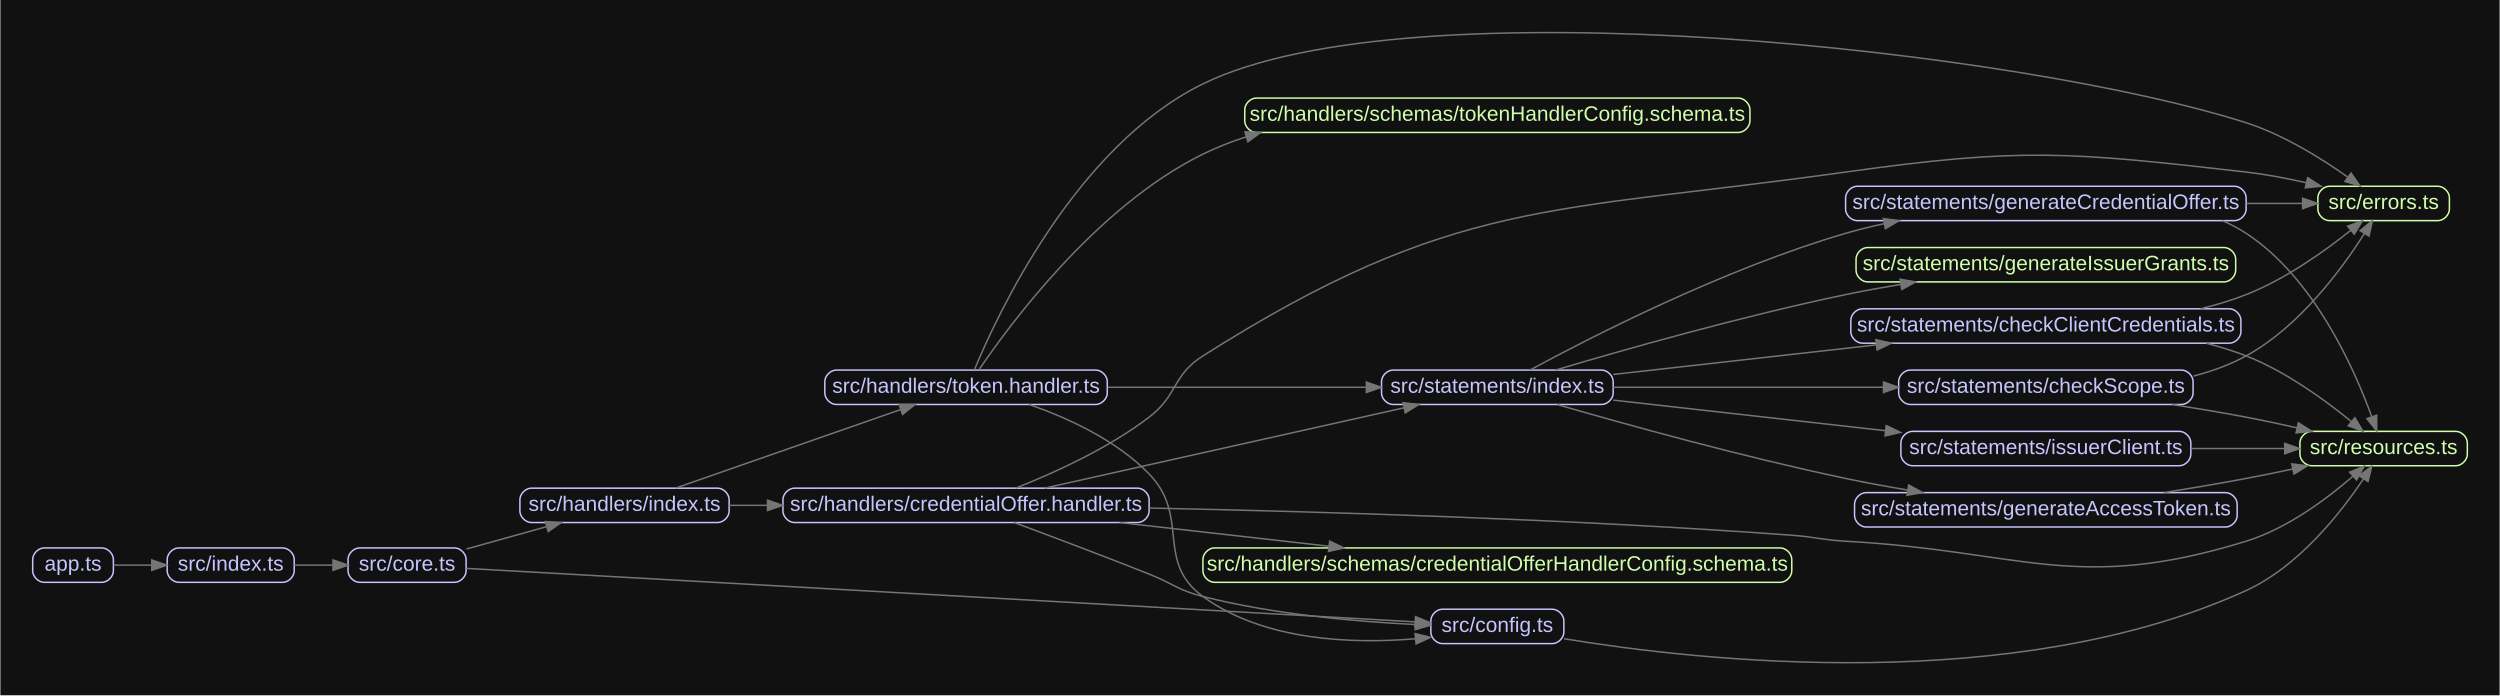
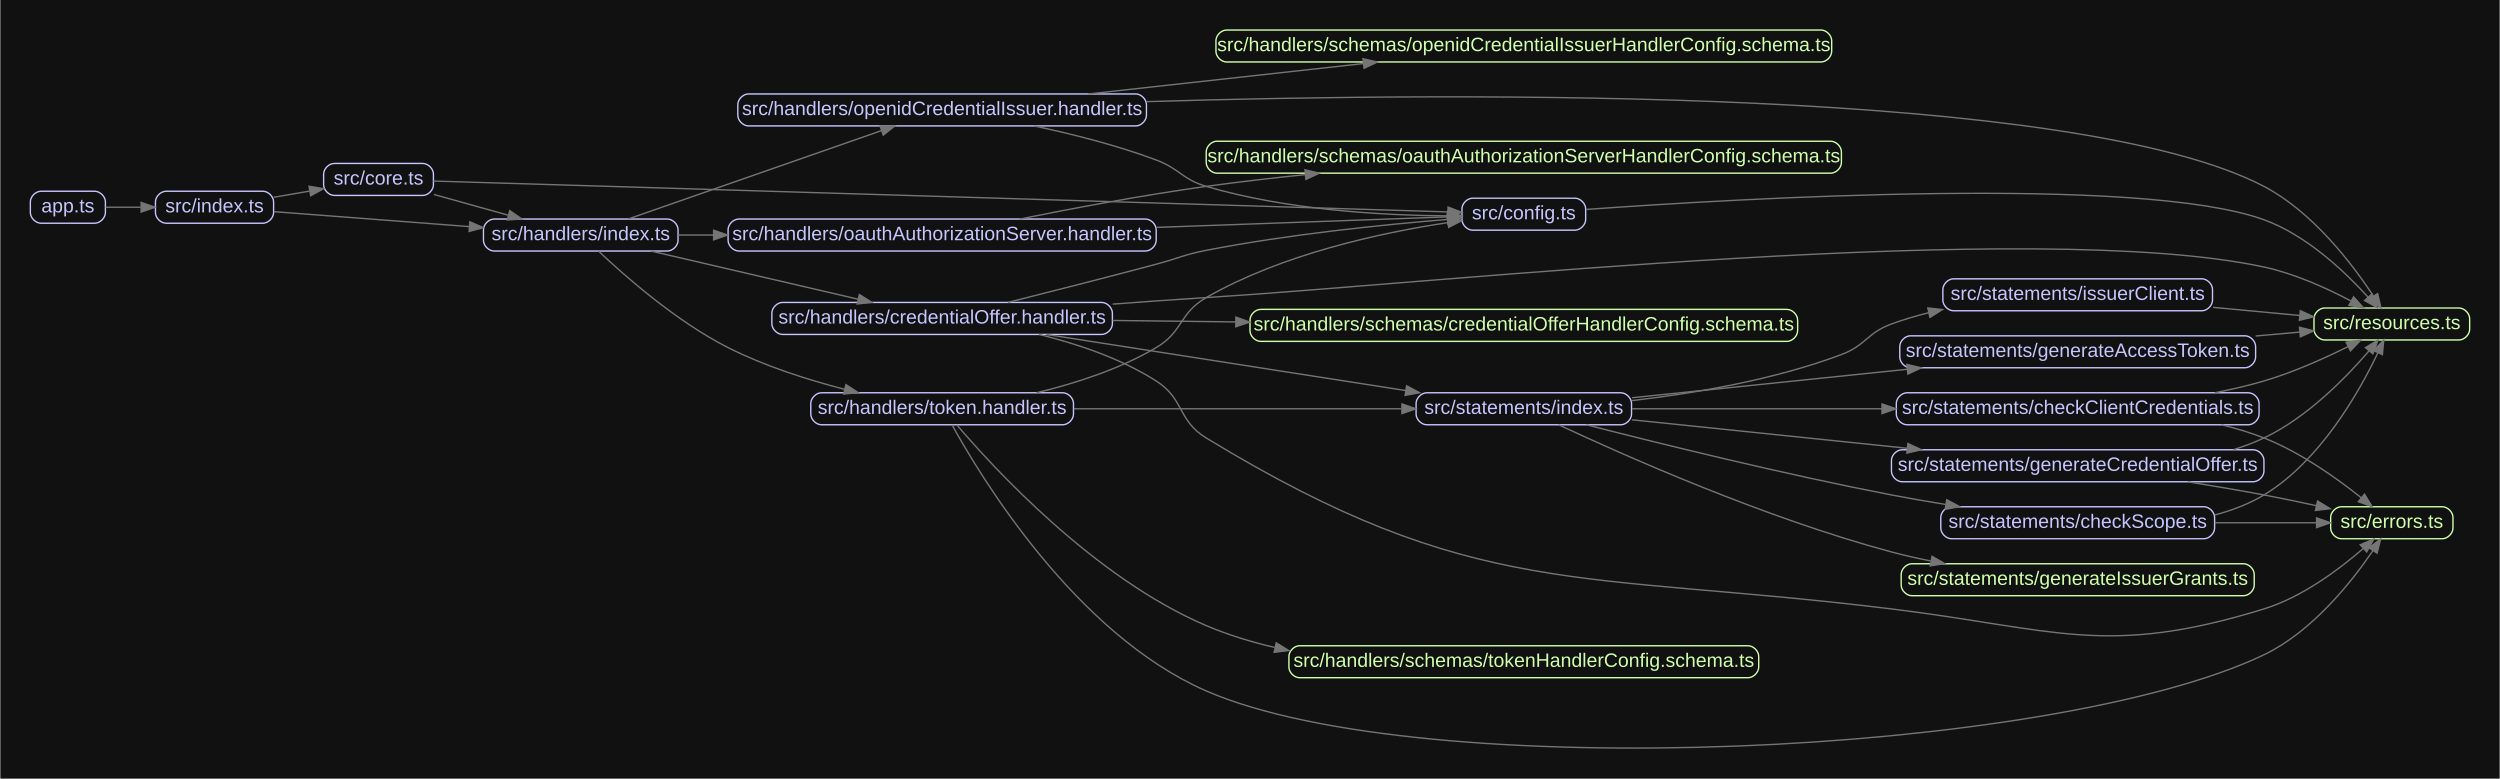
- <svg xmlns="http://www.w3.org/2000/svg" width="1672pt" height="465pt" viewBox="0.00 0.00 1672.20 465.20">
-   <g id="graph0" class="graph" transform="scale(1 1) rotate(0) translate(21.6 443.6)">
-     <polygon fill="#111111" stroke="transparent" points="-21.6,21.6 -21.6,-443.6 1650.6,-443.6 1650.6,21.6 -21.6,21.6" />
+ <svg xmlns="http://www.w3.org/2000/svg" width="1798pt" height="560pt" viewBox="0.00 0.00 1798.20 560.21">
+   <g id="graph0" class="graph" transform="scale(1 1) rotate(0) translate(21.6 538.61)">
+     <polygon fill="#111111" stroke="transparent" points="-21.6,21.6 -21.6,-538.61 1776.6,-538.61 1776.6,21.6 -21.6,21.6" />
    <g id="node1" class="node">
-       <path fill="none" stroke="#c6c5fe" d="M46.33,-76.98C46.33,-76.98 7.67,-76.98 7.67,-76.98 3.83,-76.98 0,-73.14 0,-69.31 0,-69.31 0,-61.64 0,-61.64 0,-57.81 3.83,-53.98 7.67,-53.98 7.67,-53.98 46.33,-53.98 46.33,-53.98 50.17,-53.98 54,-57.81 54,-61.64 54,-61.64 54,-69.31 54,-69.31 54,-73.14 50.17,-76.98 46.33,-76.98" />
-       <text text-anchor="middle" x="27" y="-61.78" font-family="Arial" font-size="14.00" fill="#c6c5fe">app.ts</text>
+       <path fill="none" stroke="#c6c5fe" d="M46.33,-401.01C46.33,-401.01 7.67,-401.01 7.67,-401.01 3.83,-401.01 0,-397.18 0,-393.35 0,-393.35 0,-385.68 0,-385.68 0,-381.85 3.83,-378.01 7.67,-378.01 7.67,-378.01 46.33,-378.01 46.33,-378.01 50.17,-378.01 54,-381.85 54,-385.68 54,-385.68 54,-393.35 54,-393.35 54,-397.18 50.17,-401.01 46.33,-401.01" />
+       <text text-anchor="middle" x="27" y="-385.81" font-family="Arial" font-size="14.00" fill="#c6c5fe">app.ts</text>
    </g>
    <g id="node2" class="node">
-       <path fill="none" stroke="#c6c5fe" d="M167.33,-76.98C167.33,-76.98 97.67,-76.98 97.67,-76.98 93.83,-76.98 90,-73.14 90,-69.31 90,-69.31 90,-61.64 90,-61.64 90,-57.81 93.83,-53.98 97.67,-53.98 97.67,-53.98 167.33,-53.98 167.33,-53.98 171.17,-53.98 175,-57.81 175,-61.64 175,-61.64 175,-69.31 175,-69.31 175,-73.14 171.17,-76.98 167.33,-76.98" />
-       <text text-anchor="middle" x="132.5" y="-61.78" font-family="Arial" font-size="14.00" fill="#c6c5fe">src/index.ts</text>
+       <path fill="none" stroke="#c6c5fe" d="M167.33,-401.01C167.33,-401.01 97.67,-401.01 97.67,-401.01 93.83,-401.01 90,-397.18 90,-393.35 90,-393.35 90,-385.68 90,-385.68 90,-381.85 93.83,-378.01 97.67,-378.01 97.67,-378.01 167.33,-378.01 167.33,-378.01 171.17,-378.01 175,-381.85 175,-385.68 175,-385.68 175,-393.35 175,-393.35 175,-397.18 171.17,-401.01 167.33,-401.01" />
+       <text text-anchor="middle" x="132.5" y="-385.81" font-family="Arial" font-size="14.00" fill="#c6c5fe">src/index.ts</text>
    </g>
    <g id="edge1" class="edge">
-       <path fill="none" stroke="#757575" d="M54.12,-65.48C61.87,-65.48 70.64,-65.48 79.42,-65.48" />
-       <polygon fill="#757575" stroke="#757575" points="79.68,-68.98 89.68,-65.48 79.68,-61.98 79.68,-68.98" />
+       <path fill="none" stroke="#757575" d="M54.12,-389.51C61.87,-389.51 70.64,-389.51 79.42,-389.51" />
+       <polygon fill="#757575" stroke="#757575" points="79.68,-393.01 89.68,-389.51 79.68,-386.01 79.68,-393.01" />
    </g>
    <g id="node5" class="node">
-       <path fill="none" stroke="#c6c5fe" d="M282.33,-76.98C282.33,-76.98 218.67,-76.98 218.67,-76.98 214.83,-76.98 211,-73.14 211,-69.31 211,-69.31 211,-61.64 211,-61.64 211,-57.81 214.83,-53.98 218.67,-53.98 218.67,-53.98 282.33,-53.98 282.33,-53.98 286.17,-53.98 290,-57.81 290,-61.64 290,-61.64 290,-69.31 290,-69.31 290,-73.14 286.17,-76.98 282.33,-76.98" />
-       <text text-anchor="middle" x="250.5" y="-61.78" font-family="Arial" font-size="14.00" fill="#c6c5fe">src/core.ts</text>
+       <path fill="none" stroke="#c6c5fe" d="M282.33,-421.01C282.33,-421.01 218.67,-421.01 218.67,-421.01 214.83,-421.01 211,-417.18 211,-413.35 211,-413.35 211,-405.68 211,-405.68 211,-401.85 214.83,-398.01 218.67,-398.01 218.67,-398.01 282.33,-398.01 282.33,-398.01 286.17,-398.01 290,-401.85 290,-405.68 290,-405.68 290,-413.35 290,-413.35 290,-417.18 286.17,-421.01 282.33,-421.01" />
+       <text text-anchor="middle" x="250.5" y="-405.81" font-family="Arial" font-size="14.00" fill="#c6c5fe">src/core.ts</text>
+     </g>
+     <g id="edge23" class="edge">
+       <path fill="none" stroke="#757575" d="M175.05,-396.68C183.46,-398.13 192.38,-399.66 201,-401.15" />
+       <polygon fill="#757575" stroke="#757575" points="200.5,-404.62 210.95,-402.87 201.69,-397.72 200.5,-404.62" />
+     </g>
+     <g id="node6" class="node">
+       <path fill="none" stroke="#c6c5fe" d="M458.33,-381.01C458.33,-381.01 333.67,-381.01 333.67,-381.01 329.83,-381.01 326,-377.18 326,-373.35 326,-373.35 326,-365.68 326,-365.68 326,-361.85 329.83,-358.01 333.67,-358.01 333.67,-358.01 458.33,-358.01 458.33,-358.01 462.17,-358.01 466,-361.85 466,-365.68 466,-365.68 466,-373.35 466,-373.35 466,-377.18 462.17,-381.01 458.33,-381.01" />
+       <text text-anchor="middle" x="396" y="-365.81" font-family="Arial" font-size="14.00" fill="#c6c5fe">src/handlers/index.ts</text>
+     </g>
+     <g id="edge24" class="edge">
+       <path fill="none" stroke="#757575" d="M175.22,-386.32C212.97,-383.43 269.58,-379.11 315.89,-375.56" />
+       <polygon fill="#757575" stroke="#757575" points="316.2,-379.05 325.9,-374.8 315.66,-372.07 316.2,-379.05" />
+     </g>
+     <g id="node3" class="node">
+       <path fill="none" stroke="#c6c5fe" d="M1111.33,-396.01C1111.33,-396.01 1037.67,-396.01 1037.67,-396.01 1033.83,-396.01 1030,-392.18 1030,-388.35 1030,-388.35 1030,-380.68 1030,-380.68 1030,-376.85 1033.83,-373.01 1037.67,-373.01 1037.67,-373.01 1111.33,-373.01 1111.33,-373.01 1115.17,-373.01 1119,-376.85 1119,-380.68 1119,-380.68 1119,-388.35 1119,-388.35 1119,-392.18 1115.17,-396.01 1111.33,-396.01" />
+       <text text-anchor="middle" x="1074.5" y="-380.81" font-family="Arial" font-size="14.00" fill="#c6c5fe">src/config.ts</text>
+     </g>
+     <g id="node4" class="node">
+       <path fill="none" stroke="#cfffac" d="M1747.33,-317.01C1747.33,-317.01 1650.67,-317.01 1650.67,-317.01 1646.83,-317.01 1643,-313.18 1643,-309.35 1643,-309.35 1643,-301.68 1643,-301.68 1643,-297.85 1646.83,-294.01 1650.67,-294.01 1650.67,-294.01 1747.33,-294.01 1747.33,-294.01 1751.17,-294.01 1755,-297.85 1755,-301.68 1755,-301.68 1755,-309.35 1755,-309.35 1755,-313.18 1751.17,-317.01 1747.33,-317.01" />
+       <text text-anchor="middle" x="1699" y="-301.81" font-family="Arial" font-size="14.00" fill="#cfffac">src/resources.ts</text>
+     </g>
+     <g id="edge2" class="edge">
+       <path fill="none" stroke="#757575" d="M1119.39,-387.92C1230.05,-395.9 1517.99,-412.84 1607,-380.51 1637.54,-369.42 1665.18,-343.26 1681.79,-324.97" />
+       <polygon fill="#757575" stroke="#757575" points="1684.64,-327.03 1688.61,-317.21 1679.38,-322.41 1684.64,-327.03" />
+     </g>
+     <g id="edge3" class="edge">
+       <path fill="none" stroke="#757575" d="M290.04,-408.34C423.39,-404.29 865.36,-390.84 1019.72,-386.15" />
+       <polygon fill="#757575" stroke="#757575" points="1020.01,-389.64 1029.9,-385.84 1019.8,-382.64 1020.01,-389.64" />
+     </g>
+     <g id="edge4" class="edge">
+       <path fill="none" stroke="#757575" d="M290.33,-398.69C306.71,-394.12 326,-388.75 343.54,-383.86" />
+       <polygon fill="#757575" stroke="#757575" points="344.93,-387.1 353.62,-381.05 343.05,-380.36 344.93,-387.1" />
+     </g>
+     <g id="node8" class="node">
+       <path fill="none" stroke="#c6c5fe" d="M770.83,-321.01C770.83,-321.01 541.17,-321.01 541.17,-321.01 537.33,-321.01 533.5,-317.18 533.5,-313.35 533.5,-313.35 533.5,-305.68 533.5,-305.68 533.5,-301.85 537.33,-298.01 541.17,-298.01 541.17,-298.01 770.83,-298.01 770.83,-298.01 774.67,-298.01 778.5,-301.85 778.5,-305.68 778.5,-305.68 778.5,-313.35 778.5,-313.35 778.5,-317.18 774.67,-321.01 770.83,-321.01" />
+       <text text-anchor="middle" x="656" y="-305.81" font-family="Arial" font-size="14.00" fill="#c6c5fe">src/handlers/credentialOffer.handler.ts</text>
+     </g>
+     <g id="edge10" class="edge">
+       <path fill="none" stroke="#757575" d="M446.74,-357.94C489.22,-348.07 550.41,-333.84 595.47,-323.36" />
+       <polygon fill="#757575" stroke="#757575" points="596.46,-326.72 605.41,-321.05 594.87,-319.9 596.46,-326.72" />
+     </g>
+     <g id="node11" class="node">
+       <path fill="none" stroke="#c6c5fe" d="M802.33,-381.01C802.33,-381.01 509.67,-381.01 509.67,-381.01 505.83,-381.01 502,-377.18 502,-373.35 502,-373.35 502,-365.68 502,-365.68 502,-361.85 505.83,-358.01 509.67,-358.01 509.67,-358.01 802.33,-358.01 802.33,-358.01 806.17,-358.01 810,-361.85 810,-365.68 810,-365.68 810,-373.35 810,-373.35 810,-377.18 806.17,-381.01 802.33,-381.01" />
+       <text text-anchor="middle" x="656" y="-365.81" font-family="Arial" font-size="14.00" fill="#c6c5fe">src/handlers/oauthAuthorizationServer.handler.ts</text>
+     </g>
+     <g id="edge11" class="edge">
+       <path fill="none" stroke="#757575" d="M466.14,-369.51C474.19,-369.51 482.63,-369.51 491.3,-369.51" />
+       <polygon fill="#757575" stroke="#757575" points="491.58,-373.01 501.58,-369.51 491.58,-366.01 491.58,-373.01" />
+     </g>
+     <g id="node12" class="node">
+       <path fill="none" stroke="#c6c5fe" d="M795.33,-471.01C795.33,-471.01 516.67,-471.01 516.67,-471.01 512.83,-471.01 509,-467.18 509,-463.35 509,-463.35 509,-455.68 509,-455.68 509,-451.85 512.83,-448.01 516.67,-448.01 516.67,-448.01 795.33,-448.01 795.33,-448.01 799.17,-448.01 803,-451.85 803,-455.68 803,-455.68 803,-463.35 803,-463.35 803,-467.18 799.17,-471.01 795.33,-471.01" />
+       <text text-anchor="middle" x="656" y="-455.81" font-family="Arial" font-size="14.00" fill="#c6c5fe">src/handlers/openidCredentialIssuer.handler.ts</text>
+     </g>
+     <g id="edge12" class="edge">
+       <path fill="none" stroke="#757575" d="M430.2,-381.09C476.64,-397.3 561.04,-426.74 612.17,-444.57" />
+       <polygon fill="#757575" stroke="#757575" points="611.33,-447.99 621.93,-447.98 613.64,-441.38 611.33,-447.99" />
+     </g>
+     <g id="node13" class="node">
+       <path fill="none" stroke="#c6c5fe" d="M742.83,-256.01C742.83,-256.01 569.17,-256.01 569.17,-256.01 565.33,-256.01 561.5,-252.18 561.5,-248.35 561.5,-248.35 561.5,-240.68 561.5,-240.68 561.5,-236.85 565.33,-233.01 569.17,-233.01 569.17,-233.01 742.83,-233.01 742.83,-233.01 746.67,-233.01 750.5,-236.85 750.5,-240.68 750.5,-240.68 750.5,-248.35 750.5,-248.35 750.5,-252.18 746.67,-256.01 742.83,-256.01" />
+       <text text-anchor="middle" x="656" y="-240.81" font-family="Arial" font-size="14.00" fill="#c6c5fe">src/handlers/token.handler.ts</text>
+     </g>
+     <g id="edge13" class="edge">
+       <path fill="none" stroke="#757575" d="M408.88,-357.86C427.32,-340.39 464.61,-307.44 502,-288.51 528.14,-275.28 558.86,-265.47 585.88,-258.5" />
+       <polygon fill="#757575" stroke="#757575" points="586.8,-261.88 595.66,-256.07 585.11,-255.09 586.8,-261.88" />
+     </g>
+     <g id="node7" class="node">
+       <path fill="none" stroke="#cfffac" d="M1735.33,-174.01C1735.33,-174.01 1662.67,-174.01 1662.67,-174.01 1658.83,-174.01 1655,-170.18 1655,-166.35 1655,-166.35 1655,-158.68 1655,-158.68 1655,-154.85 1658.83,-151.01 1662.67,-151.01 1662.67,-151.01 1735.33,-151.01 1735.33,-151.01 1739.17,-151.01 1743,-154.85 1743,-158.68 1743,-158.68 1743,-166.35 1743,-166.35 1743,-170.18 1739.17,-174.01 1735.33,-174.01" />
+       <text text-anchor="middle" x="1699" y="-158.81" font-family="Arial" font-size="14.00" fill="#cfffac">src/errors.ts</text>
+     </g>
+     <g id="edge5" class="edge">
+       <path fill="none" stroke="#757575" d="M703.26,-321.03C733.65,-328.66 774.24,-338.99 810,-348.51 826.05,-352.79 829.7,-355.34 846,-358.51 904.77,-369.96 973.13,-376.94 1019.46,-380.74" />
+       <polygon fill="#757575" stroke="#757575" points="1019.33,-384.24 1029.57,-381.55 1019.89,-377.26 1019.33,-384.24" />
+     </g>
+     <g id="edge8" class="edge">
+       <path fill="none" stroke="#757575" d="M778.71,-319.8C801.08,-321.51 824.24,-323.16 846,-324.51 1014.86,-334.98 1441.59,-382.05 1607,-346.51 1629.01,-341.78 1652.12,-331.29 1669.55,-322.11" />
+       <polygon fill="#757575" stroke="#757575" points="1671.49,-325.04 1678.6,-317.18 1668.14,-318.89 1671.49,-325.04" />
+     </g>
+     <g id="edge6" class="edge">
+       <path fill="none" stroke="#757575" d="M725.63,-298.01C753.34,-291.22 784.68,-280.68 810,-264.51 830.44,-251.46 825.29,-236.13 846,-223.51 1038.83,-105.98 1114.86,-128.05 1339,-100.51 1457.22,-85.99 1493.18,-65.42 1607,-100.51 1634.47,-108.98 1661.07,-128.9 1678.34,-143.89" />
+       <polygon fill="#757575" stroke="#757575" points="1676.25,-146.71 1686.04,-150.78 1680.92,-141.5 1676.25,-146.71" />
+     </g>
+     <g id="node9" class="node">
+       <path fill="none" stroke="#cfffac" d="M1263.83,-316.01C1263.83,-316.01 885.17,-316.01 885.17,-316.01 881.33,-316.01 877.5,-312.18 877.5,-308.35 877.5,-308.35 877.5,-300.68 877.5,-300.68 877.5,-296.85 881.33,-293.01 885.17,-293.01 885.17,-293.01 1263.83,-293.01 1263.83,-293.01 1267.67,-293.01 1271.5,-296.85 1271.5,-300.68 1271.5,-300.68 1271.5,-308.35 1271.5,-308.35 1271.5,-312.18 1267.67,-316.01 1263.83,-316.01" />
+       <text text-anchor="middle" x="1074.5" y="-300.81" font-family="Arial" font-size="14.00" fill="#cfffac">src/handlers/schemas/credentialOfferHandlerConfig.schema.ts</text>
+     </g>
+     <g id="edge7" class="edge">
+       <path fill="none" stroke="#757575" d="M778.59,-308.05C806.42,-307.72 836.76,-307.35 867.05,-306.99" />
+       <polygon fill="#757575" stroke="#757575" points="867.36,-310.49 877.32,-306.87 867.27,-303.49 867.36,-310.49" />
+     </g>
+     <g id="node10" class="node">
+       <path fill="none" stroke="#c6c5fe" d="M1144.33,-256.01C1144.33,-256.01 1004.67,-256.01 1004.67,-256.01 1000.83,-256.01 997,-252.18 997,-248.35 997,-248.35 997,-240.68 997,-240.68 997,-236.85 1000.83,-233.01 1004.67,-233.01 1004.67,-233.01 1144.33,-233.01 1144.33,-233.01 1148.17,-233.01 1152,-236.85 1152,-240.68 1152,-240.68 1152,-248.35 1152,-248.35 1152,-252.18 1148.17,-256.01 1144.33,-256.01" />
+       <text text-anchor="middle" x="1074.5" y="-240.81" font-family="Arial" font-size="14.00" fill="#c6c5fe">src/statements/index.ts</text>
+     </g>
+     <g id="edge9" class="edge">
+       <path fill="none" stroke="#757575" d="M730.98,-297.97C803.47,-286.65 913.78,-269.44 989.52,-257.62" />
+       <polygon fill="#757575" stroke="#757575" points="990.17,-261.06 999.51,-256.06 989.09,-254.14 990.17,-261.06" />
+     </g>
+     <g id="node17" class="node">
+       <path fill="none" stroke="#c6c5fe" d="M1595.83,-256.01C1595.83,-256.01 1350.17,-256.01 1350.17,-256.01 1346.33,-256.01 1342.5,-252.18 1342.5,-248.35 1342.5,-248.35 1342.5,-240.68 1342.5,-240.68 1342.5,-236.85 1346.33,-233.01 1350.17,-233.01 1350.17,-233.01 1595.83,-233.01 1595.83,-233.01 1599.67,-233.01 1603.5,-236.85 1603.5,-240.68 1603.5,-240.68 1603.5,-248.35 1603.5,-248.35 1603.5,-252.18 1599.67,-256.01 1595.83,-256.01" />
+       <text text-anchor="middle" x="1473" y="-240.81" font-family="Arial" font-size="14.00" fill="#c6c5fe">src/statements/checkClientCredentials.ts</text>
+     </g>
+     <g id="edge32" class="edge">
+       <path fill="none" stroke="#757575" d="M1152.42,-244.51C1203.4,-244.51 1271.79,-244.51 1332.21,-244.51" />
+       <polygon fill="#757575" stroke="#757575" points="1332.22,-248.01 1342.22,-244.51 1332.22,-241.01 1332.22,-248.01" />
+     </g>
+     <g id="node18" class="node">
+       <path fill="none" stroke="#c6c5fe" d="M1563.83,-174.01C1563.83,-174.01 1382.17,-174.01 1382.17,-174.01 1378.33,-174.01 1374.5,-170.18 1374.5,-166.35 1374.5,-166.35 1374.5,-158.68 1374.5,-158.68 1374.5,-154.85 1378.33,-151.01 1382.17,-151.01 1382.17,-151.01 1563.83,-151.01 1563.83,-151.01 1567.67,-151.01 1571.5,-154.85 1571.5,-158.68 1571.5,-158.68 1571.5,-166.35 1571.5,-166.35 1571.5,-170.18 1567.67,-174.01 1563.83,-174.01" />
+       <text text-anchor="middle" x="1473" y="-158.81" font-family="Arial" font-size="14.00" fill="#c6c5fe">src/statements/checkScope.ts</text>
+     </g>
+     <g id="edge33" class="edge">
+       <path fill="none" stroke="#757575" d="M1119.55,-232.98C1171.69,-219.61 1261.24,-197.48 1339,-182.51 1351.61,-180.09 1364.93,-177.78 1378.09,-175.65" />
+       <polygon fill="#757575" stroke="#757575" points="1378.78,-179.09 1388.1,-174.06 1377.68,-172.17 1378.78,-179.09" />
+     </g>
+     <g id="node19" class="node">
+       <path fill="none" stroke="#c6c5fe" d="M1593.33,-297.01C1593.33,-297.01 1352.67,-297.01 1352.67,-297.01 1348.83,-297.01 1345,-293.18 1345,-289.35 1345,-289.35 1345,-281.68 1345,-281.68 1345,-277.85 1348.83,-274.01 1352.67,-274.01 1352.67,-274.01 1593.33,-274.01 1593.33,-274.01 1597.17,-274.01 1601,-277.85 1601,-281.68 1601,-281.68 1601,-289.35 1601,-289.35 1601,-293.18 1597.17,-297.01 1593.33,-297.01" />
+       <text text-anchor="middle" x="1473" y="-281.81" font-family="Arial" font-size="14.00" fill="#c6c5fe">src/statements/generateAccessToken.ts</text>
+     </g>
+     <g id="edge34" class="edge">
+       <path fill="none" stroke="#757575" d="M1152.42,-252.47C1208.53,-258.27 1285.72,-266.25 1350.18,-272.92" />
+       <polygon fill="#757575" stroke="#757575" points="1350.1,-276.43 1360.41,-273.97 1350.82,-269.46 1350.1,-276.43" />
+     </g>
+     <g id="node20" class="node">
+       <path fill="none" stroke="#c6c5fe" d="M1599.33,-215.01C1599.33,-215.01 1346.67,-215.01 1346.67,-215.01 1342.83,-215.01 1339,-211.18 1339,-207.35 1339,-207.35 1339,-199.68 1339,-199.68 1339,-195.85 1342.83,-192.01 1346.67,-192.01 1346.67,-192.01 1599.33,-192.01 1599.33,-192.01 1603.17,-192.01 1607,-195.85 1607,-199.68 1607,-199.68 1607,-207.35 1607,-207.35 1607,-211.18 1603.17,-215.01 1599.33,-215.01" />
+       <text text-anchor="middle" x="1473" y="-199.81" font-family="Arial" font-size="14.00" fill="#c6c5fe">src/statements/generateCredentialOffer.ts</text>
+     </g>
+     <g id="edge35" class="edge">
+       <path fill="none" stroke="#757575" d="M1152.42,-236.56C1208.53,-230.76 1285.72,-222.78 1350.18,-216.11" />
+       <polygon fill="#757575" stroke="#757575" points="1350.82,-219.56 1360.41,-215.05 1350.1,-212.6 1350.82,-219.56" />
+     </g>
+     <g id="node21" class="node">
+       <path fill="none" stroke="#cfffac" d="M1592.33,-133.01C1592.33,-133.01 1353.67,-133.01 1353.67,-133.01 1349.83,-133.01 1346,-129.18 1346,-125.35 1346,-125.35 1346,-117.68 1346,-117.68 1346,-113.85 1349.83,-110.01 1353.67,-110.01 1353.67,-110.01 1592.33,-110.01 1592.33,-110.01 1596.17,-110.01 1600,-113.85 1600,-117.68 1600,-117.68 1600,-125.35 1600,-125.35 1600,-129.18 1596.17,-133.01 1592.33,-133.01" />
+       <text text-anchor="middle" x="1473" y="-117.81" font-family="Arial" font-size="14.00" fill="#cfffac">src/statements/generateIssuerGrants.ts</text>
+     </g>
+     <g id="edge36" class="edge">
+       <path fill="none" stroke="#757575" d="M1099.59,-232.98C1145.22,-211.62 1247.89,-165.84 1339,-141.51 1348.13,-139.08 1357.69,-136.91 1367.32,-134.99" />
+       <polygon fill="#757575" stroke="#757575" points="1368.2,-138.39 1377.37,-133.08 1366.89,-131.51 1368.2,-138.39" />
+     </g>
+     <g id="node22" class="node">
+       <path fill="none" stroke="#c6c5fe" d="M1562.33,-338.01C1562.33,-338.01 1383.67,-338.01 1383.67,-338.01 1379.83,-338.01 1376,-334.18 1376,-330.35 1376,-330.35 1376,-322.68 1376,-322.68 1376,-318.85 1379.83,-315.01 1383.67,-315.01 1383.67,-315.01 1562.33,-315.01 1562.33,-315.01 1566.17,-315.01 1570,-318.85 1570,-322.68 1570,-322.68 1570,-330.35 1570,-330.35 1570,-334.18 1566.17,-338.01 1562.33,-338.01" />
+       <text text-anchor="middle" x="1473" y="-322.81" font-family="Arial" font-size="14.00" fill="#c6c5fe">src/statements/issuerClient.ts</text>
+     </g>
+     <g id="edge37" class="edge">
+       <path fill="none" stroke="#757575" d="M1152.19,-250.37C1197.22,-255.58 1254.6,-265.34 1303,-283.51 1320.55,-290.1 1321.4,-299.04 1339,-305.51 1347.54,-308.65 1356.56,-311.33 1365.71,-313.6" />
+       <polygon fill="#757575" stroke="#757575" points="1365.14,-317.06 1375.68,-315.91 1366.72,-310.24 1365.14,-317.06" />
+     </g>
+     <g id="edge14" class="edge">
+       <path fill="none" stroke="#757575" d="M810.02,-375.02C883.34,-377.66 966.5,-380.66 1019.43,-382.57" />
+       <polygon fill="#757575" stroke="#757575" points="1019.49,-386.07 1029.61,-382.93 1019.74,-379.07 1019.49,-386.07" />
+     </g>
+     <g id="node14" class="node">
+       <path fill="none" stroke="#cfffac" d="M1295.33,-437.01C1295.33,-437.01 853.67,-437.01 853.67,-437.01 849.83,-437.01 846,-433.18 846,-429.35 846,-429.35 846,-421.68 846,-421.68 846,-417.85 849.83,-414.01 853.67,-414.01 853.67,-414.01 1295.33,-414.01 1295.33,-414.01 1299.17,-414.01 1303,-417.85 1303,-421.68 1303,-421.68 1303,-429.35 1303,-429.35 1303,-433.18 1299.17,-437.01 1295.33,-437.01" />
+       <text text-anchor="middle" x="1074.5" y="-421.81" font-family="Arial" font-size="14.00" fill="#cfffac">src/handlers/schemas/oauthAuthorizationServerHandlerConfig.schema.ts</text>
+     </g>
+     <g id="edge15" class="edge">
+       <path fill="none" stroke="#757575" d="M711.78,-381.02C749.4,-388.59 800.55,-398.22 846,-404.51 868.95,-407.69 893.27,-410.51 917.14,-412.97" />
+       <polygon fill="#757575" stroke="#757575" points="917.03,-416.48 927.33,-414 917.74,-409.51 917.03,-416.48" />
    </g>
    <g id="edge16" class="edge">
-       <path fill="none" stroke="#757575" d="M175.05,-65.48C183.37,-65.48 192.18,-65.48 200.72,-65.48" />
-       <polygon fill="#757575" stroke="#757575" points="200.95,-68.98 210.95,-65.48 200.95,-61.98 200.95,-68.98" />
-     </g>
-     <g id="node3" class="node">
-       <path fill="none" stroke="#c6c5fe" d="M1016.83,-35.98C1016.83,-35.98 943.17,-35.98 943.17,-35.98 939.33,-35.98 935.5,-32.14 935.5,-28.31 935.5,-28.31 935.5,-20.64 935.5,-20.64 935.5,-16.81 939.33,-12.98 943.17,-12.98 943.17,-12.98 1016.83,-12.98 1016.83,-12.98 1020.67,-12.98 1024.5,-16.81 1024.5,-20.64 1024.5,-20.64 1024.5,-28.31 1024.5,-28.31 1024.5,-32.14 1020.67,-35.98 1016.83,-35.98" />
-       <text text-anchor="middle" x="980" y="-20.78" font-family="Arial" font-size="14.00" fill="#c6c5fe">src/config.ts</text>
-     </g>
-     <g id="node4" class="node">
-       <path fill="none" stroke="#cfffac" d="M1621.33,-154.98C1621.33,-154.98 1524.67,-154.98 1524.67,-154.98 1520.83,-154.98 1517,-151.14 1517,-147.31 1517,-147.31 1517,-139.64 1517,-139.64 1517,-135.81 1520.83,-131.98 1524.67,-131.98 1524.67,-131.98 1621.33,-131.98 1621.33,-131.98 1625.17,-131.98 1629,-135.81 1629,-139.64 1629,-139.64 1629,-147.31 1629,-147.31 1629,-151.14 1625.17,-154.98 1621.33,-154.98" />
-       <text text-anchor="middle" x="1573" y="-139.78" font-family="Arial" font-size="14.00" fill="#cfffac">src/resources.ts</text>
-     </g>
-     <g id="edge2" class="edge">
-       <path fill="none" stroke="#757575" d="M1024.63,-16.24C1114.71,-1.37 1325.79,22.22 1481,-48.48 1515.89,-64.37 1544.15,-100.27 1559.48,-123.1" />
-       <polygon fill="#757575" stroke="#757575" points="1556.68,-125.23 1565.06,-131.71 1562.55,-121.42 1556.68,-125.23" />
-     </g>
-     <g id="edge3" class="edge">
-       <path fill="none" stroke="#757575" d="M290.1,-63.3C411.32,-56.47 784.67,-35.43 924.97,-27.52" />
-       <polygon fill="#757575" stroke="#757575" points="925.27,-31.01 935.05,-26.95 924.87,-24.02 925.27,-31.01" />
-     </g>
-     <g id="node6" class="node">
-       <path fill="none" stroke="#c6c5fe" d="M458.33,-116.98C458.33,-116.98 333.67,-116.98 333.67,-116.98 329.83,-116.98 326,-113.14 326,-109.31 326,-109.31 326,-101.64 326,-101.64 326,-97.81 329.83,-93.98 333.67,-93.98 333.67,-93.98 458.33,-93.98 458.33,-93.98 462.17,-93.98 466,-97.81 466,-101.64 466,-101.64 466,-109.31 466,-109.31 466,-113.14 462.17,-116.98 458.33,-116.98" />
-       <text text-anchor="middle" x="396" y="-101.78" font-family="Arial" font-size="14.00" fill="#c6c5fe">src/handlers/index.ts</text>
-     </g>
-     <g id="edge4" class="edge">
-       <path fill="none" stroke="#757575" d="M290.33,-76.3C306.71,-80.87 326,-86.25 343.54,-91.13" />
-       <polygon fill="#757575" stroke="#757575" points="343.05,-94.63 353.62,-93.94 344.93,-87.89 343.05,-94.63" />
-     </g>
-     <g id="node8" class="node">
-       <path fill="none" stroke="#c6c5fe" d="M739.33,-116.98C739.33,-116.98 509.67,-116.98 509.67,-116.98 505.83,-116.98 502,-113.14 502,-109.31 502,-109.31 502,-101.64 502,-101.64 502,-97.81 505.83,-93.98 509.67,-93.98 509.67,-93.98 739.33,-93.98 739.33,-93.98 743.17,-93.98 747,-97.81 747,-101.64 747,-101.64 747,-109.31 747,-109.31 747,-113.14 743.17,-116.98 739.33,-116.98" />
-       <text text-anchor="middle" x="624.5" y="-101.78" font-family="Arial" font-size="14.00" fill="#c6c5fe">src/handlers/credentialOffer.handler.ts</text>
-     </g>
-     <g id="edge10" class="edge">
-       <path fill="none" stroke="#757575" d="M466.19,-105.48C474.32,-105.48 482.82,-105.48 491.46,-105.48" />
-       <polygon fill="#757575" stroke="#757575" points="491.67,-108.98 501.67,-105.48 491.67,-101.98 491.67,-108.98" />
-     </g>
-     <g id="node11" class="node">
-       <path fill="none" stroke="#c6c5fe" d="M711.33,-195.98C711.33,-195.98 537.67,-195.98 537.67,-195.98 533.83,-195.98 530,-192.14 530,-188.31 530,-188.31 530,-180.64 530,-180.64 530,-176.81 533.83,-172.98 537.67,-172.98 537.67,-172.98 711.33,-172.98 711.33,-172.98 715.17,-172.98 719,-176.81 719,-180.64 719,-180.64 719,-188.31 719,-188.31 719,-192.14 715.17,-195.98 711.33,-195.98" />
-       <text text-anchor="middle" x="624.5" y="-180.78" font-family="Arial" font-size="14.00" fill="#c6c5fe">src/handlers/token.handler.ts</text>
-     </g>
-     <g id="edge11" class="edge">
-       <path fill="none" stroke="#757575" d="M430.42,-117.13C470.35,-131.06 537.21,-154.38 580.83,-169.6" />
-       <polygon fill="#757575" stroke="#757575" points="579.72,-172.91 590.31,-172.9 582.02,-166.3 579.72,-172.91" />
-     </g>
-     <g id="node7" class="node">
-       <path fill="none" stroke="#cfffac" d="M1609.33,-318.98C1609.33,-318.98 1536.67,-318.98 1536.67,-318.98 1532.83,-318.98 1529,-315.14 1529,-311.31 1529,-311.31 1529,-303.64 1529,-303.64 1529,-299.81 1532.83,-295.98 1536.67,-295.98 1536.67,-295.98 1609.33,-295.98 1609.33,-295.98 1613.17,-295.98 1617,-299.81 1617,-303.64 1617,-303.64 1617,-311.31 1617,-311.31 1617,-315.14 1613.17,-318.98 1609.33,-318.98" />
-       <text text-anchor="middle" x="1573" y="-303.78" font-family="Arial" font-size="14.00" fill="#cfffac">src/errors.ts</text>
-     </g>
-     <g id="edge5" class="edge">
-       <path fill="none" stroke="#757575" d="M656.82,-93.94C681.42,-84.8 716.5,-71.6 747,-59.48 763.11,-53.08 766.2,-48.74 783,-44.48 830.12,-32.53 885.34,-27.69 925.13,-25.74" />
-       <polygon fill="#757575" stroke="#757575" points="925.32,-29.23 935.16,-25.29 925.01,-22.24 925.32,-29.23" />
-     </g>
-     <g id="edge8" class="edge">
-       <path fill="none" stroke="#757575" d="M747.22,-103.66C859.06,-101.38 1029.37,-96.34 1177,-85.48 1193.06,-84.3 1196.93,-82.37 1213,-81.48 1331.93,-74.89 1367.18,-46.39 1481,-81.48 1508.47,-89.95 1535.07,-109.86 1552.34,-124.85" />
-       <polygon fill="#757575" stroke="#757575" points="1550.25,-127.68 1560.04,-131.74 1554.92,-122.47 1550.25,-127.68" />
-     </g>
-     <g id="edge6" class="edge">
-       <path fill="none" stroke="#757575" d="M657.65,-116.99C683.35,-127.12 719.49,-143.51 747,-164.48 766.29,-179.18 762.51,-192.51 783,-205.48 950.95,-311.81 1016.15,-300.88 1213,-328.48 1330.96,-345.02 1362.65,-341.96 1481,-328.48 1494.22,-326.97 1508.32,-324.27 1521.37,-321.3" />
-       <polygon fill="#757575" stroke="#757575" points="1522.2,-324.7 1531.12,-318.99 1520.58,-317.89 1522.2,-324.7" />
-     </g>
-     <g id="node9" class="node">
-       <path fill="none" stroke="#cfffac" d="M1169.33,-76.98C1169.33,-76.98 790.67,-76.98 790.67,-76.98 786.83,-76.98 783,-73.14 783,-69.31 783,-69.31 783,-61.64 783,-61.64 783,-57.81 786.83,-53.98 790.67,-53.98 790.67,-53.98 1169.33,-53.98 1169.33,-53.98 1173.17,-53.98 1177,-57.81 1177,-61.64 1177,-61.64 1177,-69.31 1177,-69.31 1177,-73.14 1173.17,-76.98 1169.33,-76.98" />
-       <text text-anchor="middle" x="980" y="-61.78" font-family="Arial" font-size="14.00" fill="#cfffac">src/handlers/schemas/credentialOfferHandlerConfig.schema.ts</text>
-     </g>
-     <g id="edge7" class="edge">
-       <path fill="none" stroke="#757575" d="M727.27,-93.96C771.08,-89.01 822.42,-83.2 867.27,-78.12" />
-       <polygon fill="#757575" stroke="#757575" points="867.79,-81.58 877.33,-76.98 867,-74.63 867.79,-81.58" />
-     </g>
-     <g id="node10" class="node">
-       <path fill="none" stroke="#c6c5fe" d="M1049.83,-195.98C1049.83,-195.98 910.17,-195.98 910.17,-195.98 906.33,-195.98 902.5,-192.14 902.5,-188.31 902.5,-188.31 902.5,-180.64 902.5,-180.64 902.5,-176.81 906.33,-172.98 910.17,-172.98 910.17,-172.98 1049.83,-172.98 1049.83,-172.98 1053.67,-172.98 1057.5,-176.81 1057.5,-180.64 1057.5,-180.64 1057.5,-188.31 1057.5,-188.31 1057.5,-192.14 1053.67,-195.98 1049.83,-195.98" />
-       <text text-anchor="middle" x="980" y="-180.78" font-family="Arial" font-size="14.00" fill="#c6c5fe">src/statements/index.ts</text>
-     </g>
-     <g id="edge9" class="edge">
-       <path fill="none" stroke="#757575" d="M677.28,-117.05C741.03,-131.3 849.19,-155.47 917.22,-170.67" />
-       <polygon fill="#757575" stroke="#757575" points="916.85,-174.17 927.37,-172.94 918.37,-167.34 916.85,-174.17" />
-     </g>
-     <g id="node13" class="node">
-       <path fill="none" stroke="#c6c5fe" d="M1469.83,-236.98C1469.83,-236.98 1224.17,-236.98 1224.17,-236.98 1220.33,-236.98 1216.5,-233.14 1216.5,-229.31 1216.5,-229.31 1216.5,-221.64 1216.5,-221.64 1216.5,-217.81 1220.33,-213.98 1224.17,-213.98 1224.17,-213.98 1469.83,-213.98 1469.83,-213.98 1473.67,-213.98 1477.5,-217.81 1477.5,-221.64 1477.5,-221.64 1477.5,-229.31 1477.5,-229.31 1477.5,-233.14 1473.67,-236.98 1469.83,-236.98" />
-       <text text-anchor="middle" x="1347" y="-221.78" font-family="Arial" font-size="14.00" fill="#c6c5fe">src/statements/checkClientCredentials.ts</text>
-     </g>
-     <g id="edge24" class="edge">
-       <path fill="none" stroke="#757575" d="M1057.52,-193.07C1108.49,-198.8 1176.35,-206.42 1233.45,-212.84" />
-       <polygon fill="#757575" stroke="#757575" points="1233.28,-216.34 1243.61,-213.98 1234.06,-209.38 1233.28,-216.34" />
-     </g>
-     <g id="node14" class="node">
-       <path fill="none" stroke="#c6c5fe" d="M1437.83,-195.98C1437.83,-195.98 1256.17,-195.98 1256.17,-195.98 1252.33,-195.98 1248.5,-192.14 1248.5,-188.31 1248.5,-188.31 1248.5,-180.64 1248.5,-180.64 1248.5,-176.81 1252.33,-172.98 1256.17,-172.98 1256.17,-172.98 1437.83,-172.98 1437.83,-172.98 1441.67,-172.98 1445.5,-176.81 1445.5,-180.64 1445.5,-180.64 1445.5,-188.31 1445.5,-188.31 1445.5,-192.14 1441.67,-195.98 1437.83,-195.98" />
-       <text text-anchor="middle" x="1347" y="-180.78" font-family="Arial" font-size="14.00" fill="#c6c5fe">src/statements/checkScope.ts</text>
+       <path fill="none" stroke="#757575" d="M722.48,-447.93C749.98,-442.09 782.02,-433.99 810,-423.51 826.94,-417.17 828.65,-409.63 846,-404.51 903.63,-387.52 972.75,-383.64 1019.56,-383.3" />
+       <polygon fill="#757575" stroke="#757575" points="1019.79,-386.8 1029.79,-383.28 1019.78,-379.8 1019.79,-386.8" />
+     </g>
+     <g id="edge18" class="edge">
+       <path fill="none" stroke="#757575" d="M803.04,-465.48C1034.02,-472.55 1471.35,-475.55 1607,-404.51 1641.9,-386.24 1670.33,-349.04 1685.66,-325.8" />
+       <polygon fill="#757575" stroke="#757575" points="1688.79,-327.39 1691.23,-317.08 1682.89,-323.63 1688.79,-327.39" />
+     </g>
+     <g id="node15" class="node">
+       <path fill="none" stroke="#cfffac" d="M1288.33,-517.01C1288.33,-517.01 860.67,-517.01 860.67,-517.01 856.83,-517.01 853,-513.18 853,-509.35 853,-509.35 853,-501.68 853,-501.68 853,-497.85 856.83,-494.01 860.67,-494.01 860.67,-494.01 1288.33,-494.01 1288.33,-494.01 1292.17,-494.01 1296,-497.85 1296,-501.68 1296,-501.68 1296,-509.35 1296,-509.35 1296,-513.18 1292.17,-517.01 1288.33,-517.01" />
+       <text text-anchor="middle" x="1074.5" y="-501.81" font-family="Arial" font-size="14.00" fill="#cfffac">src/handlers/schemas/openidCredentialIssuerHandlerConfig.schema.ts</text>
+     </g>
+     <g id="edge17" class="edge">
+       <path fill="none" stroke="#757575" d="M761.29,-471.03C821.44,-477.67 897.14,-486.03 958.94,-492.86" />
+       <polygon fill="#757575" stroke="#757575" points="958.8,-496.37 969.13,-493.99 959.57,-489.41 958.8,-496.37" />
+     </g>
+     <g id="edge19" class="edge">
+       <path fill="none" stroke="#757575" d="M723.97,-256.06C751.88,-262.78 783.81,-273.07 810,-288.51 829.49,-300 826.38,-313.24 846,-324.51 900.55,-355.87 971.83,-371.21 1019.95,-378.46" />
+       <polygon fill="#757575" stroke="#757575" points="1019.45,-381.93 1029.85,-379.89 1020.45,-375 1019.45,-381.93" />
+     </g>
+     <g id="edge20" class="edge">
+       <path fill="none" stroke="#757575" d="M663.1,-232.98C683.25,-196.33 751.74,-82.54 846,-41.51 1001.15,26.02 1454.35,5.49 1607,-67.51 1641.59,-84.05 1669.94,-119.75 1685.37,-142.37" />
+       <polygon fill="#757575" stroke="#757575" points="1682.56,-144.47 1690.99,-150.89 1688.4,-140.62 1682.56,-144.47" />
+     </g>
+     <g id="edge22" class="edge">
+       <path fill="none" stroke="#757575" d="M750.73,-244.51C821.35,-244.51 917.47,-244.51 986.41,-244.51" />
+       <polygon fill="#757575" stroke="#757575" points="986.81,-248.01 996.81,-244.51 986.81,-241.01 986.81,-248.01" />
+     </g>
+     <g id="node16" class="node">
+       <path fill="none" stroke="#cfffac" d="M1235.83,-74.01C1235.83,-74.01 913.17,-74.01 913.17,-74.01 909.33,-74.01 905.5,-70.18 905.5,-66.35 905.5,-66.35 905.5,-58.68 905.5,-58.68 905.5,-54.85 909.33,-51.01 913.17,-51.01 913.17,-51.01 1235.83,-51.01 1235.83,-51.01 1239.67,-51.01 1243.5,-54.85 1243.5,-58.68 1243.5,-58.68 1243.5,-66.35 1243.5,-66.35 1243.5,-70.18 1239.67,-74.01 1235.83,-74.01" />
+       <text text-anchor="middle" x="1074.5" y="-58.81" font-family="Arial" font-size="14.00" fill="#cfffac">src/handlers/schemas/tokenHandlerConfig.schema.ts</text>
+     </g>
+     <g id="edge21" class="edge">
+       <path fill="none" stroke="#757575" d="M666.58,-232.91C692.11,-202.92 765.34,-122.8 846,-88.51 861.6,-81.88 878.31,-76.74 895.33,-72.77" />
+       <polygon fill="#757575" stroke="#757575" points="896.37,-76.13 905.38,-70.57 894.87,-69.29 896.37,-76.13" />
+     </g>
+     <g id="edge26" class="edge">
+       <path fill="none" stroke="#757575" d="M1571.65,-256.05C1583.66,-258.39 1595.69,-261.18 1607,-264.51 1627.9,-270.66 1650.22,-280.66 1667.52,-289.24" />
+       <polygon fill="#757575" stroke="#757575" points="1666.08,-292.44 1676.58,-293.83 1669.24,-286.19 1666.08,-292.44" />
    </g>
    <g id="edge25" class="edge">
-       <path fill="none" stroke="#757575" d="M1057.52,-184.48C1109.87,-184.48 1180.04,-184.48 1238.06,-184.48" />
-       <polygon fill="#757575" stroke="#757575" points="1238.38,-187.98 1248.38,-184.48 1238.38,-180.98 1238.38,-187.98" />
-     </g>
-     <g id="node15" class="node">
-       <path fill="none" stroke="#c6c5fe" d="M1467.33,-113.98C1467.33,-113.98 1226.67,-113.98 1226.67,-113.98 1222.83,-113.98 1219,-110.14 1219,-106.31 1219,-106.31 1219,-98.64 1219,-98.64 1219,-94.81 1222.83,-90.98 1226.67,-90.98 1226.67,-90.98 1467.33,-90.98 1467.33,-90.98 1471.17,-90.98 1475,-94.81 1475,-98.64 1475,-98.64 1475,-106.31 1475,-106.31 1475,-110.14 1471.17,-113.98 1467.33,-113.98" />
-       <text text-anchor="middle" x="1347" y="-98.78" font-family="Arial" font-size="14.00" fill="#c6c5fe">src/statements/generateAccessToken.ts</text>
-     </g>
-     <g id="edge26" class="edge">
-       <path fill="none" stroke="#757575" d="M1020.12,-172.9C1066.01,-159.63 1144.53,-137.85 1213,-123.48 1226.35,-120.68 1240.52,-118.06 1254.44,-115.69" />
-       <polygon fill="#757575" stroke="#757575" points="1255.24,-119.11 1264.53,-114.01 1254.09,-112.21 1255.24,-119.11" />
-     </g>
-     <g id="node16" class="node">
-       <path fill="none" stroke="#c6c5fe" d="M1473.33,-318.98C1473.33,-318.98 1220.67,-318.98 1220.67,-318.98 1216.83,-318.98 1213,-315.14 1213,-311.31 1213,-311.31 1213,-303.64 1213,-303.64 1213,-299.81 1216.83,-295.98 1220.67,-295.98 1220.67,-295.98 1473.33,-295.98 1473.33,-295.98 1477.17,-295.98 1481,-299.81 1481,-303.64 1481,-303.64 1481,-311.31 1481,-311.31 1481,-315.14 1477.17,-318.98 1473.33,-318.98" />
-       <text text-anchor="middle" x="1347" y="-303.78" font-family="Arial" font-size="14.00" fill="#c6c5fe">src/statements/generateCredentialOffer.ts</text>
+       <path fill="none" stroke="#757575" d="M1576.51,-232.97C1586.98,-230.42 1597.31,-227.31 1607,-223.51 1633.17,-213.25 1659.46,-194.5 1677,-180.49" />
+       <polygon fill="#757575" stroke="#757575" points="1679.35,-183.09 1684.87,-174.05 1674.92,-177.67 1679.35,-183.09" />
+     </g>
+     <g id="edge28" class="edge">
+       <path fill="none" stroke="#757575" d="M1571.56,-168.08C1584.03,-171.37 1596.2,-176.01 1607,-182.51 1647.34,-206.78 1675.44,-256.4 1688.91,-284.64" />
+       <polygon fill="#757575" stroke="#757575" points="1685.86,-286.36 1693.21,-293.99 1692.22,-283.44 1685.86,-286.36" />
    </g>
    <g id="edge27" class="edge">
-       <path fill="none" stroke="#757575" d="M1002.02,-196.13C1041.88,-217.71 1131.77,-263.81 1213,-287.48 1221.31,-289.9 1230,-292.04 1238.78,-293.93" />
-       <polygon fill="#757575" stroke="#757575" points="1238.23,-297.38 1248.73,-295.95 1239.63,-290.53 1238.23,-297.38" />
-     </g>
-     <g id="node17" class="node">
-       <path fill="none" stroke="#cfffac" d="M1466.33,-277.98C1466.33,-277.98 1227.67,-277.98 1227.67,-277.98 1223.83,-277.98 1220,-274.14 1220,-270.31 1220,-270.31 1220,-262.64 1220,-262.64 1220,-258.81 1223.83,-254.98 1227.67,-254.98 1227.67,-254.98 1466.33,-254.98 1466.33,-254.98 1470.17,-254.98 1474,-258.81 1474,-262.64 1474,-262.64 1474,-270.31 1474,-270.31 1474,-274.14 1470.17,-277.98 1466.33,-277.98" />
-       <text text-anchor="middle" x="1347" y="-262.78" font-family="Arial" font-size="14.00" fill="#cfffac">src/statements/generateIssuerGrants.ts</text>
-     </g>
-     <g id="edge28" class="edge">
-       <path fill="none" stroke="#757575" d="M1018.87,-196C1064.54,-209.57 1143.82,-232.08 1213,-246.48 1224.91,-248.96 1237.47,-251.25 1249.93,-253.34" />
-       <polygon fill="#757575" stroke="#757575" points="1249.46,-256.81 1259.89,-254.97 1250.59,-249.9 1249.46,-256.81" />
-     </g>
-     <g id="node18" class="node">
-       <path fill="none" stroke="#c6c5fe" d="M1436.33,-154.98C1436.33,-154.98 1257.67,-154.98 1257.67,-154.98 1253.83,-154.98 1250,-151.14 1250,-147.31 1250,-147.31 1250,-139.64 1250,-139.64 1250,-135.81 1253.83,-131.98 1257.67,-131.98 1257.67,-131.98 1436.33,-131.98 1436.33,-131.98 1440.17,-131.98 1444,-135.81 1444,-139.64 1444,-139.64 1444,-147.31 1444,-147.31 1444,-151.14 1440.17,-154.98 1436.33,-154.98" />
-       <text text-anchor="middle" x="1347" y="-139.78" font-family="Arial" font-size="14.00" fill="#c6c5fe">src/statements/issuerClient.ts</text>
+       <path fill="none" stroke="#757575" d="M1571.6,-162.51C1596.74,-162.51 1622.86,-162.51 1644.79,-162.51" />
+       <polygon fill="#757575" stroke="#757575" points="1644.87,-166.01 1654.87,-162.51 1644.87,-159.01 1644.87,-166.01" />
    </g>
    <g id="edge29" class="edge">
-       <path fill="none" stroke="#757575" d="M1057.52,-175.88C1110.38,-169.95 1181.39,-161.97 1239.73,-155.41" />
-       <polygon fill="#757575" stroke="#757575" points="1240.18,-158.89 1249.73,-154.29 1239.4,-151.93 1240.18,-158.89" />
-     </g>
-     <g id="edge12" class="edge">
-       <path fill="none" stroke="#757575" d="M666.84,-172.94C692.7,-163.92 725.13,-149.06 747,-126.48 774.69,-97.89 750.82,-67.91 783,-44.48 823.74,-14.81 882.52,-12.67 925.07,-16.2" />
-       <polygon fill="#757575" stroke="#757575" points="924.96,-19.7 935.25,-17.17 925.63,-12.73 924.96,-19.7" />
-     </g>
-     <g id="edge13" class="edge">
-       <path fill="none" stroke="#757575" d="M630.12,-196.2C645.3,-232.91 697.67,-345.68 783,-387.48 922.39,-455.76 1333.2,-408.89 1481,-361.48 1505.88,-353.5 1531.2,-337.72 1548.79,-325.27" />
-       <polygon fill="#757575" stroke="#757575" points="1551.22,-327.83 1557.24,-319.12 1547.1,-322.17 1551.22,-327.83" />
-     </g>
-     <g id="edge15" class="edge">
-       <path fill="none" stroke="#757575" d="M719.3,-184.48C772.9,-184.48 839.66,-184.48 892.07,-184.48" />
-       <polygon fill="#757575" stroke="#757575" points="892.35,-187.98 902.35,-184.48 892.35,-180.98 892.35,-187.98" />
-     </g>
-     <g id="node12" class="node">
-       <path fill="none" stroke="#cfffac" d="M1141.33,-377.98C1141.33,-377.98 818.67,-377.98 818.67,-377.98 814.83,-377.98 811,-374.14 811,-370.31 811,-370.31 811,-362.64 811,-362.64 811,-358.81 814.83,-354.98 818.67,-354.98 818.67,-354.98 1141.33,-354.98 1141.33,-354.98 1145.17,-354.98 1149,-358.81 1149,-362.64 1149,-362.64 1149,-370.31 1149,-370.31 1149,-374.14 1145.17,-377.98 1141.33,-377.98" />
-       <text text-anchor="middle" x="980" y="-362.78" font-family="Arial" font-size="14.00" fill="#cfffac">src/handlers/schemas/tokenHandlerConfig.schema.ts</text>
-     </g>
-     <g id="edge14" class="edge">
-       <path fill="none" stroke="#757575" d="M633.03,-196.01C653.21,-225.82 711.83,-305.55 783,-340.48 792.22,-345 801.97,-348.83 811.99,-352.05" />
-       <polygon fill="#757575" stroke="#757575" points="811.09,-355.44 821.68,-354.96 813.11,-348.73 811.09,-355.44" />
-     </g>
-     <g id="edge18" class="edge">
-       <path fill="none" stroke="#757575" d="M1454.41,-213.89C1463.54,-211.58 1472.52,-208.8 1481,-205.48 1507.46,-195.1 1533.88,-175.87 1551.38,-161.56" />
-       <polygon fill="#757575" stroke="#757575" points="1553.8,-164.1 1559.22,-155 1549.3,-158.74 1553.8,-164.1" />
-     </g>
-     <g id="edge17" class="edge">
-       <path fill="none" stroke="#757575" d="M1450.51,-237.02C1460.98,-239.57 1471.31,-242.68 1481,-246.48 1507.17,-256.74 1533.46,-275.49 1551,-289.5" />
-       <polygon fill="#757575" stroke="#757575" points="1548.92,-292.32 1558.87,-295.94 1553.35,-286.9 1548.92,-292.32" />
-     </g>
-     <g id="edge20" class="edge">
-       <path fill="none" stroke="#757575" d="M1431.53,-172.93C1447.97,-170.37 1465.06,-167.51 1481,-164.48 1492.09,-162.37 1503.87,-159.85 1515.16,-157.31" />
-       <polygon fill="#757575" stroke="#757575" points="1515.95,-160.72 1524.92,-155.08 1514.39,-153.9 1515.95,-160.72" />
-     </g>
-     <g id="edge19" class="edge">
-       <path fill="none" stroke="#757575" d="M1445.74,-191.96C1458.05,-195.17 1470.12,-199.54 1481,-205.48 1516.49,-224.84 1545.05,-263.61 1560.18,-287.38" />
-       <polygon fill="#757575" stroke="#757575" points="1557.25,-289.3 1565.48,-295.97 1563.21,-285.62 1557.25,-289.3" />
-     </g>
-     <g id="edge21" class="edge">
-       <path fill="none" stroke="#757575" d="M1426.2,-114.03C1444.23,-116.91 1463.31,-120.14 1481,-123.48 1491.12,-125.39 1501.83,-127.58 1512.22,-129.81" />
-       <polygon fill="#757575" stroke="#757575" points="1511.53,-133.24 1522.05,-131.94 1513.01,-126.4 1511.53,-133.24" />
-     </g>
-     <g id="edge23" class="edge">
-       <path fill="none" stroke="#757575" d="M1465.18,-295.95C1470.7,-293.54 1476.01,-290.73 1481,-287.48 1526.17,-258 1553.17,-197.43 1564.96,-165.04" />
-       <polygon fill="#757575" stroke="#757575" points="1568.39,-165.81 1568.38,-155.22 1561.78,-163.51 1568.39,-165.81" />
-     </g>
-     <g id="edge22" class="edge">
-       <path fill="none" stroke="#757575" d="M1481.21,-307.48C1494.3,-307.48 1507,-307.48 1518.53,-307.48" />
-       <polygon fill="#757575" stroke="#757575" points="1518.78,-310.98 1528.78,-307.48 1518.78,-303.98 1518.78,-310.98" />
+       <path fill="none" stroke="#757575" d="M1601.05,-296.86C1611.9,-297.83 1622.55,-298.78 1632.6,-299.67" />
+       <polygon fill="#757575" stroke="#757575" points="1632.56,-303.18 1642.83,-300.59 1633.18,-296.21 1632.56,-303.18" />
+     </g>
+     <g id="edge31" class="edge">
+       <path fill="none" stroke="#757575" d="M1585.08,-215.11C1592.65,-217.45 1600.03,-220.22 1607,-223.51 1637.99,-238.15 1666.02,-266.85 1682.54,-286.11" />
+       <polygon fill="#757575" stroke="#757575" points="1680,-288.53 1689.09,-293.97 1685.38,-284.05 1680,-288.53" />
    </g>
    <g id="edge30" class="edge">
-       <path fill="none" stroke="#757575" d="M1444.3,-143.48C1465.3,-143.48 1487.06,-143.48 1506.54,-143.48" />
-       <polygon fill="#757575" stroke="#757575" points="1506.8,-146.98 1516.8,-143.48 1506.8,-139.98 1506.8,-146.98" />
+       <path fill="none" stroke="#757575" d="M1552.2,-191.96C1570.23,-189.08 1589.31,-185.85 1607,-182.51 1619.17,-180.22 1632.2,-177.51 1644.49,-174.83" />
+       <polygon fill="#757575" stroke="#757575" points="1645.58,-178.17 1654.6,-172.61 1644.08,-171.34 1645.58,-178.17" />
+     </g>
+     <g id="edge38" class="edge">
+       <path fill="none" stroke="#757575" d="M1570.3,-317.48C1591.4,-315.51 1613.26,-313.46 1632.81,-311.62" />
+       <polygon fill="#757575" stroke="#757575" points="1633.17,-315.11 1642.8,-310.69 1632.52,-308.14 1633.17,-315.11" />
    </g>
  </g>
</svg>
